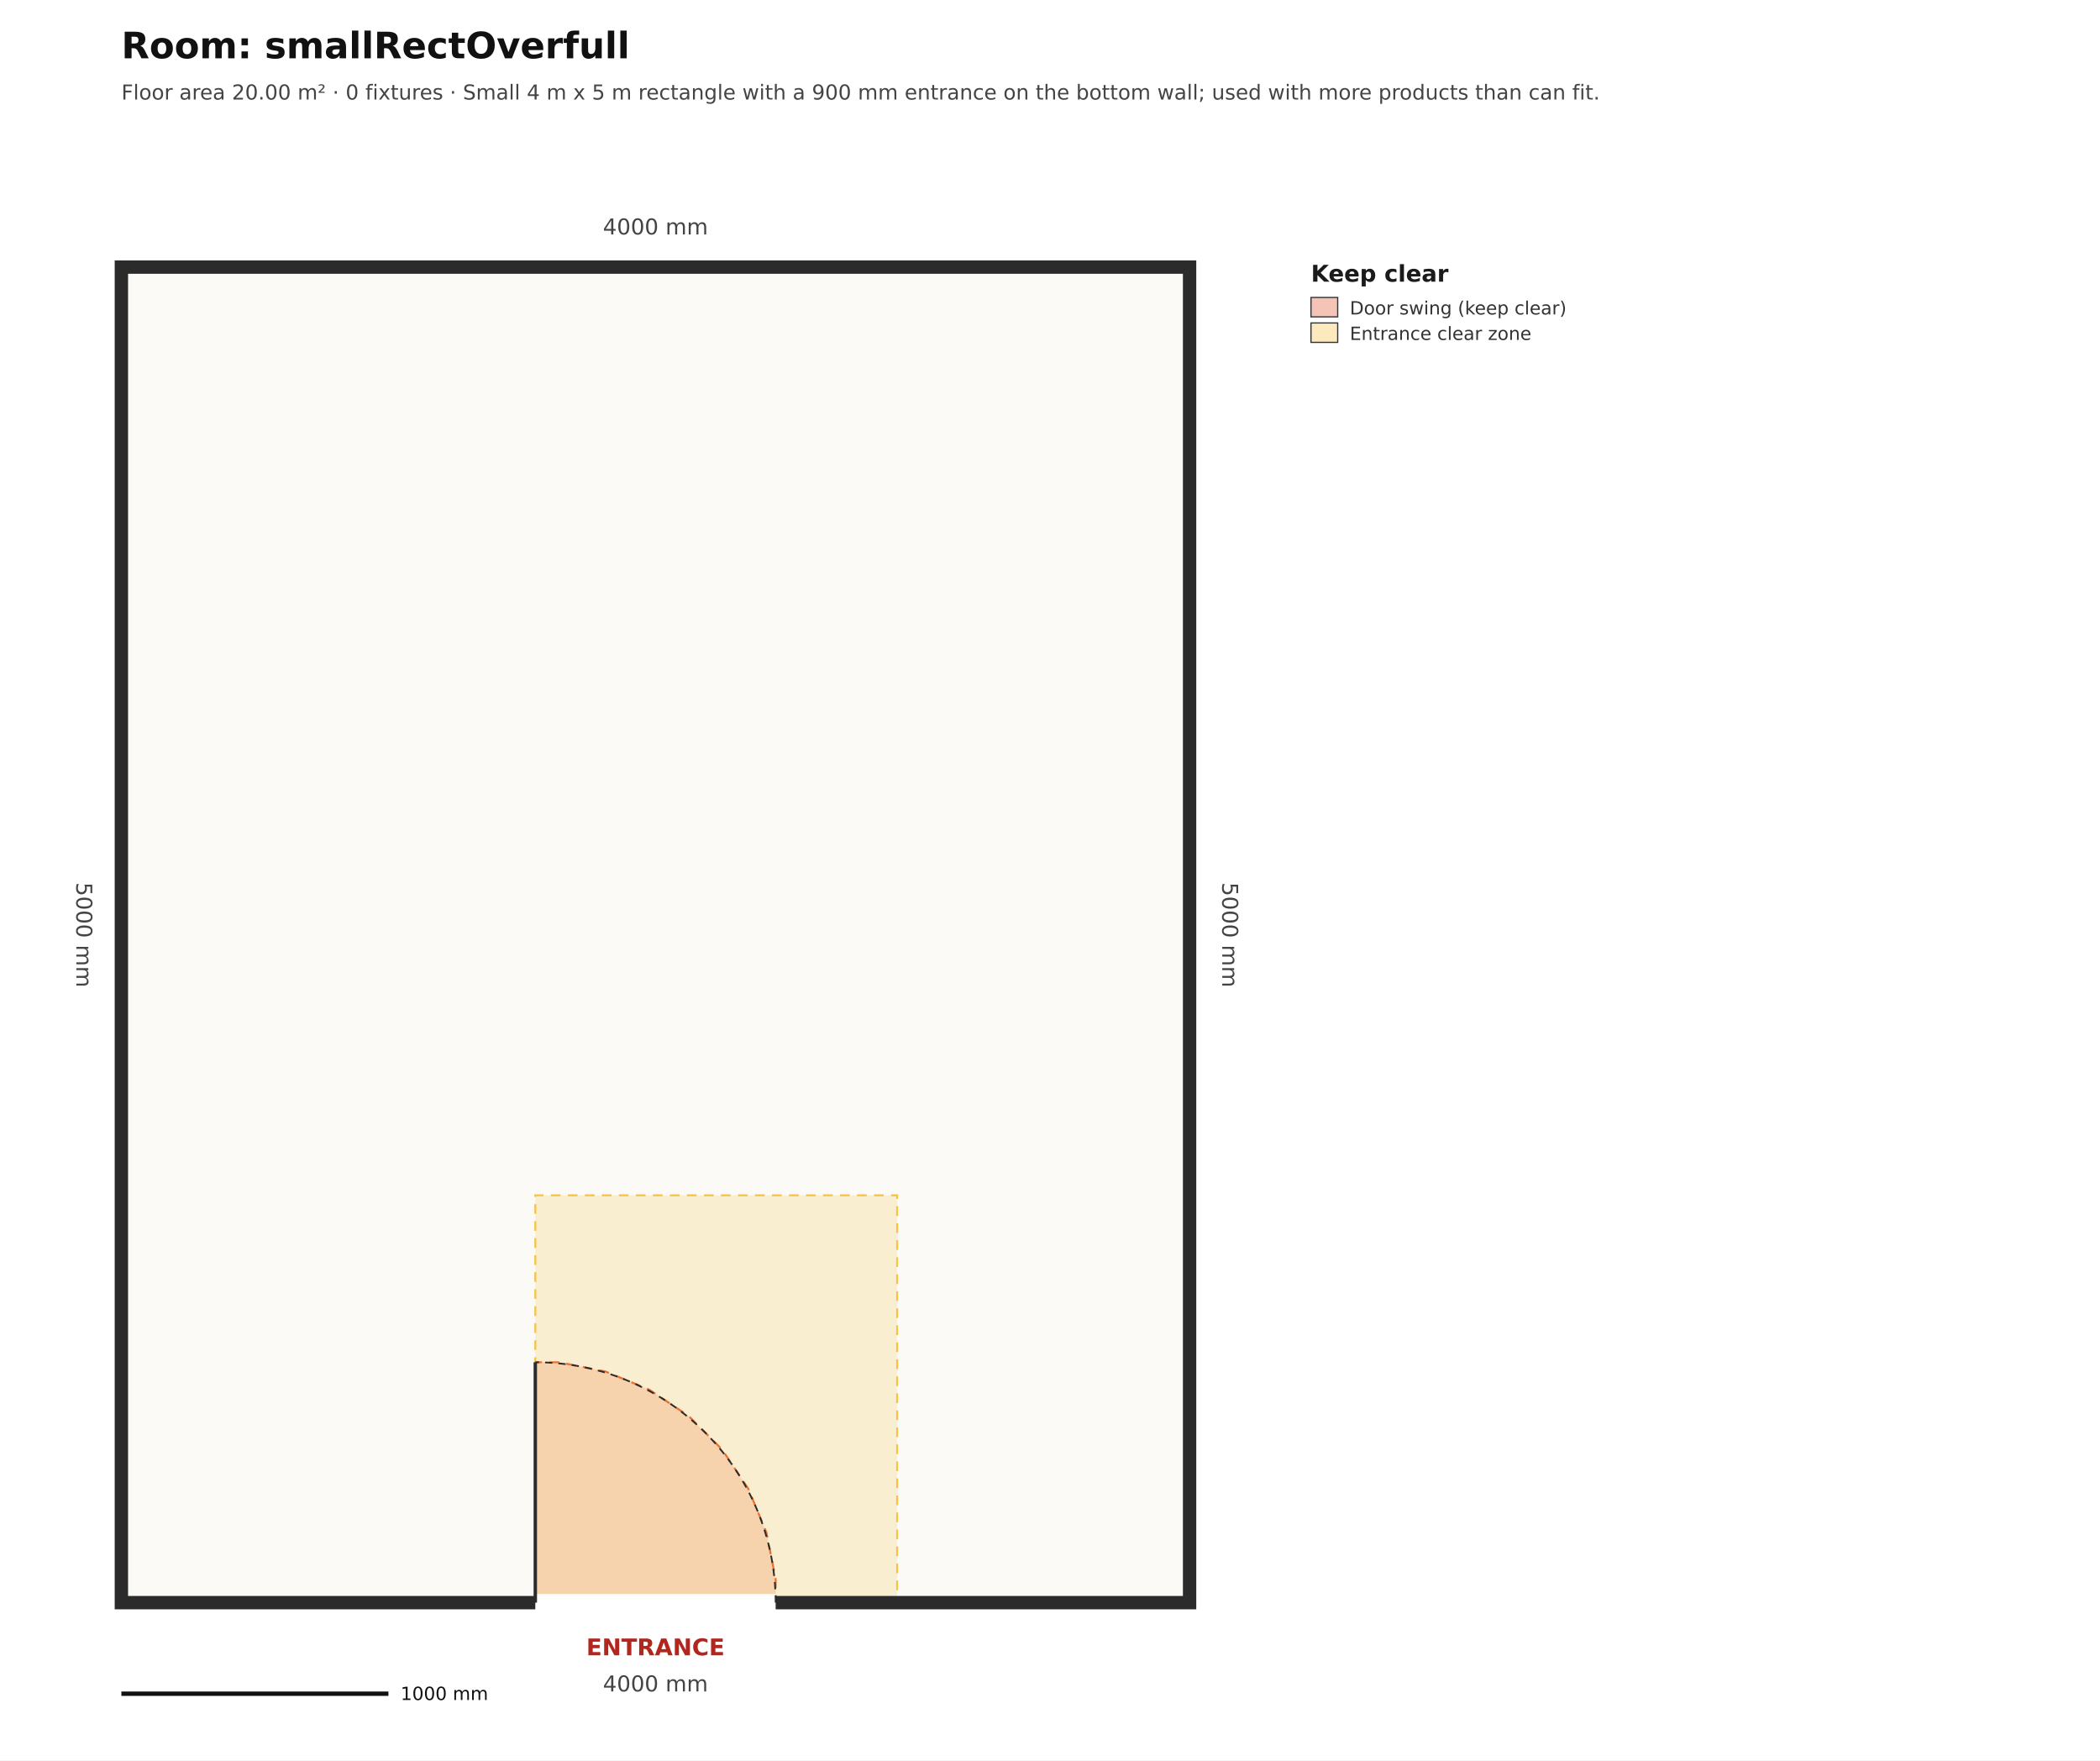
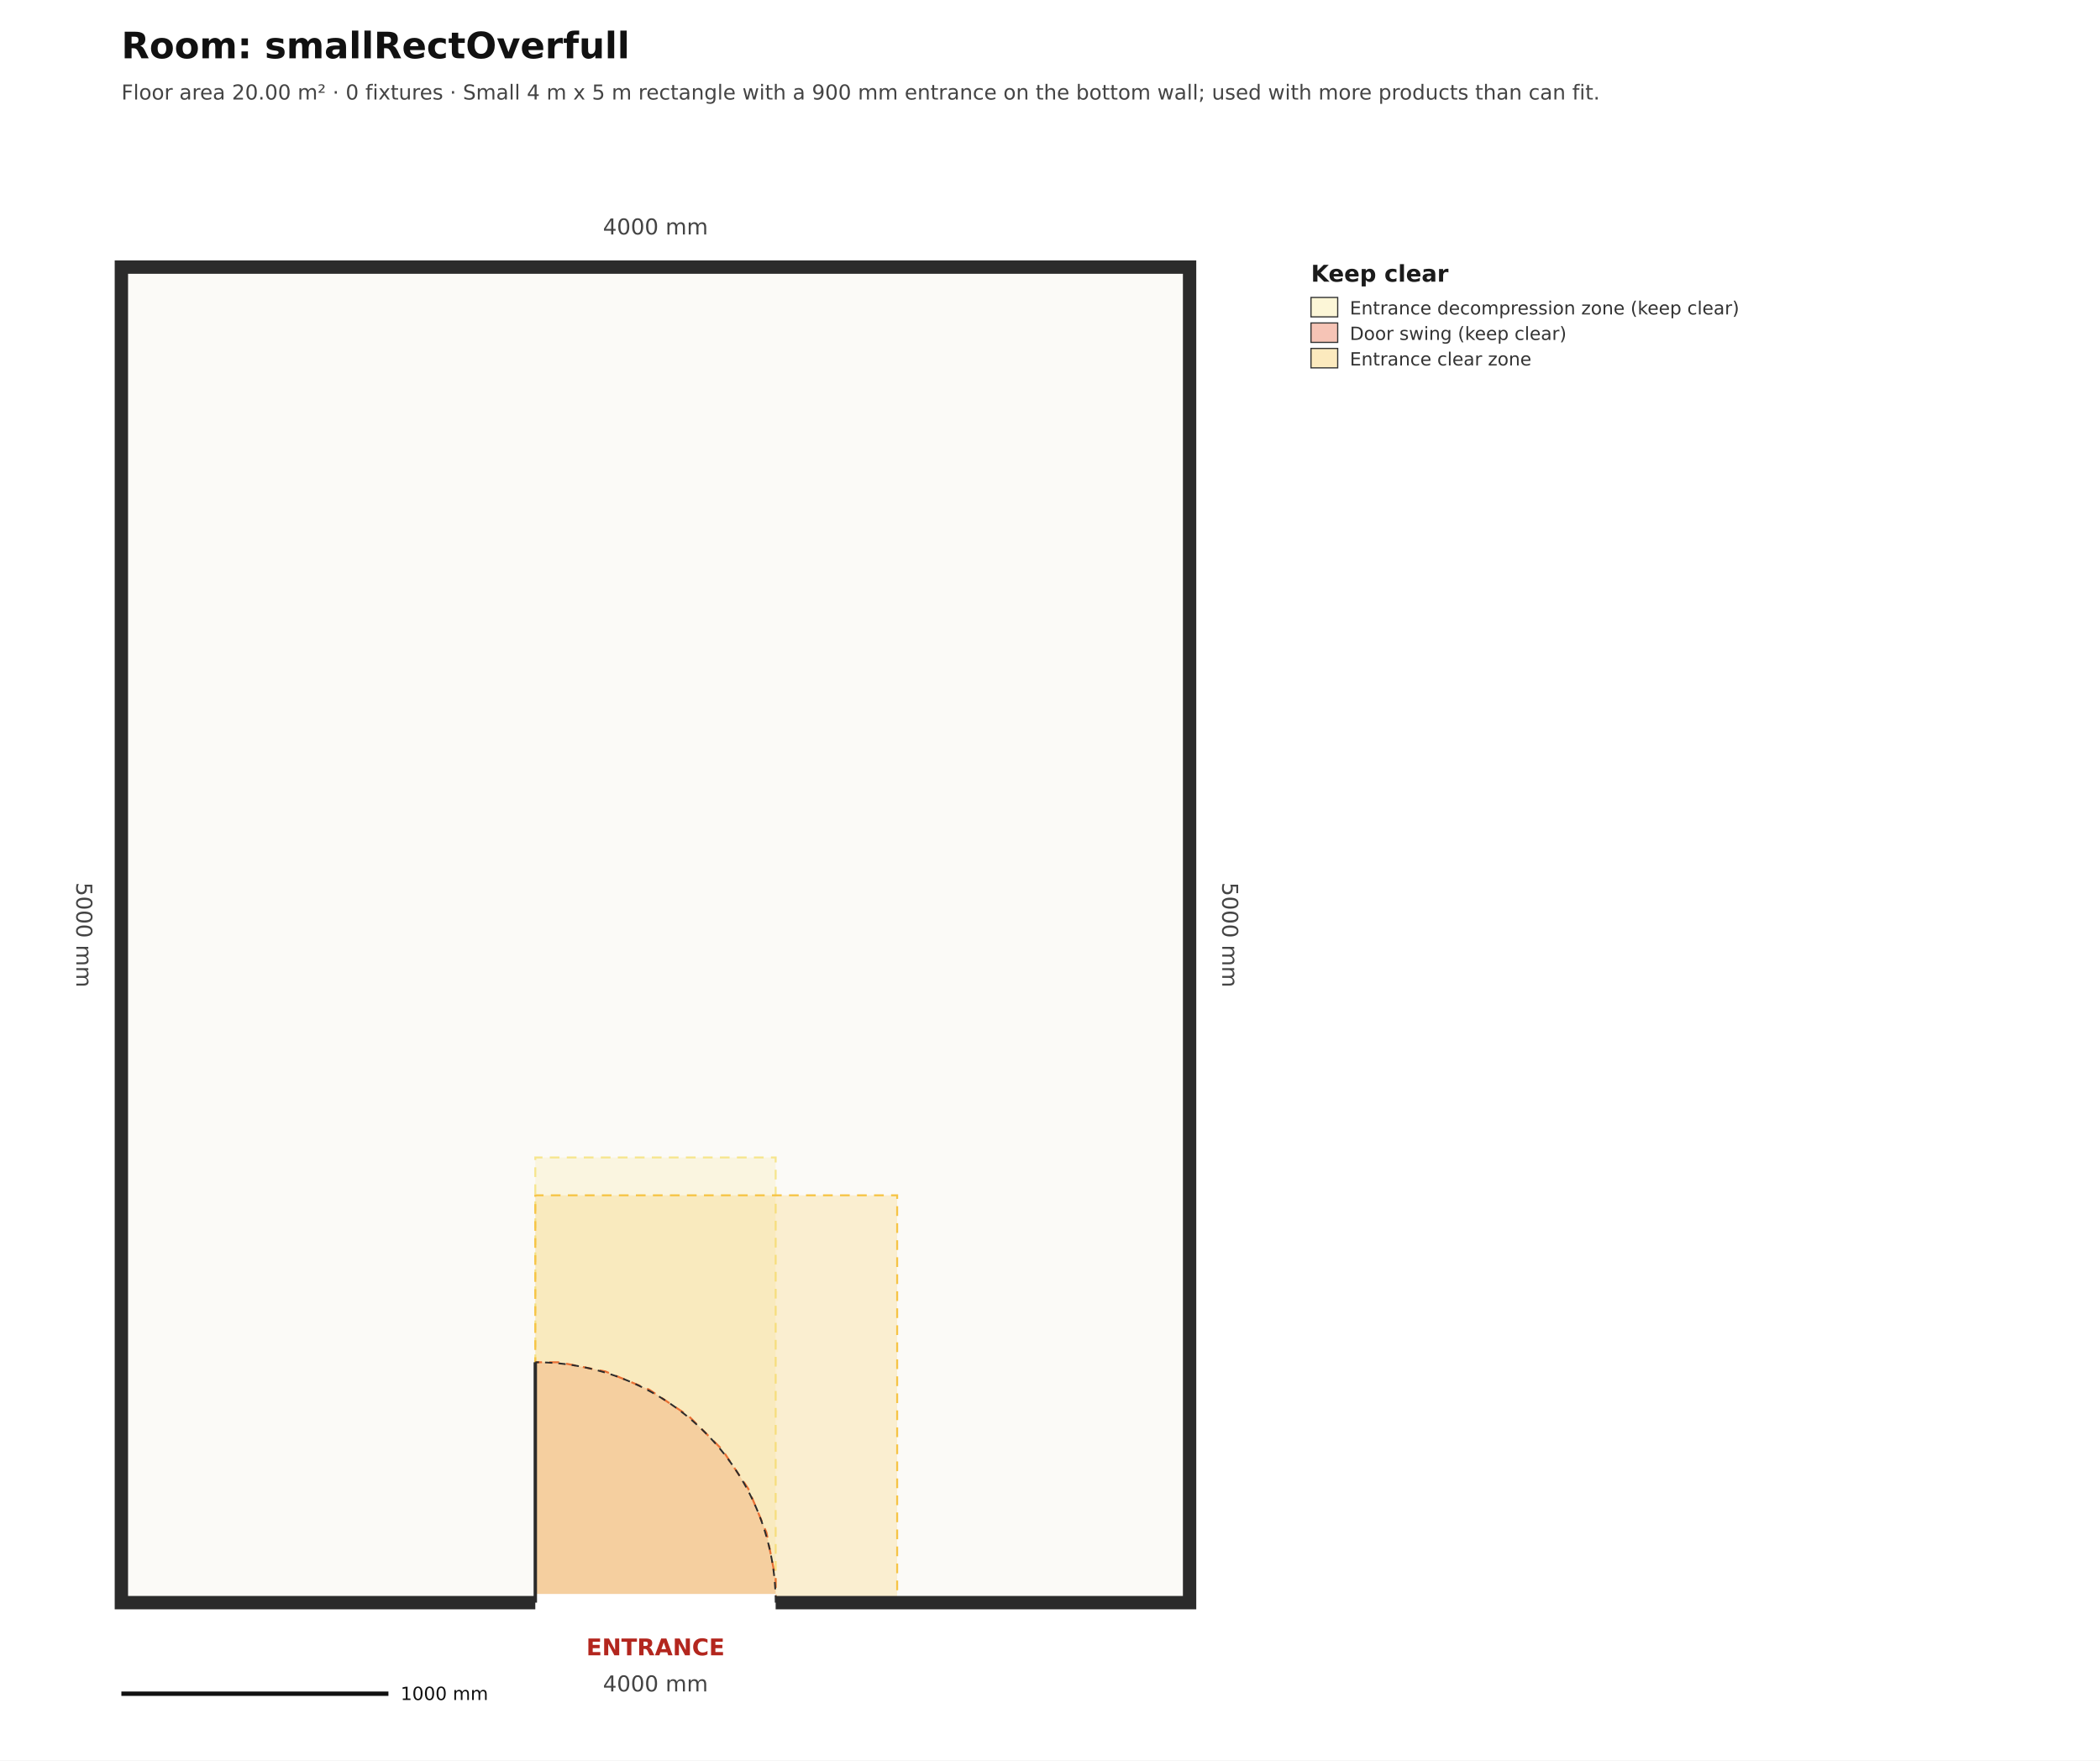
<svg xmlns="http://www.w3.org/2000/svg" viewBox="0 0 7863.6 6590.9" width="7863.6mm" height="6590.9mm" font-family="DejaVu Sans, Arial, sans-serif">
  <rect x="0" y="0" width="7863.6" height="6590.9" fill="#ffffff" />
  <text x="454.5" y="218.2" font-size="136.4" font-weight="bold" fill="#111111">Room: smallRectOverfull</text>
  <text x="454.5" y="372.7" font-size="77.3" fill="#444444">Floor area 20.00 m²  ·  0 fixtures  ·  Small 4 m x 5 m rectangle with a 900 mm entrance on the bottom wall; used with more products than can fit.</text>
  <polygon data-role="room-outline" data-plan-points="0.000,0.000 4000.000,0.000 4000.000,5000.000 0.000,5000.000" points="454.545,6000.000 4454.545,6000.000 4454.545,1000.000 454.545,1000.000" fill="#fbfaf7" stroke="none" />
+   <polygon data-zone-id="entrance:decompression" points="2004.5,6000.0 2904.5,6000.0 2904.5,4333.3 2004.5,4333.3" fill="#f6e58d" fill-opacity="0.22" stroke="#f6e58d" stroke-width="7.3" stroke-dasharray="36.4 27.3" />
  <polygon data-zone-id="entrance:door-swing" points="2004.5,6000.0 2904.5,6000.0 2904.5,5911.4 2870.0,5737.5 2802.1,5573.7 2703.6,5426.3 2578.3,5300.9 2430.9,5202.4 2267.1,5134.6 2093.2,5100.0 2004.5,5100.0" fill="#e4572e" fill-opacity="0.22" stroke="#e4572e" stroke-width="7.3" stroke-dasharray="36.4 27.3" />
  <polygon data-zone-id="entrance:entrance-clear" points="2004.5,6000.0 3359.5,6000.0 3359.5,4475.0 2004.5,4475.0" fill="#f6c445" fill-opacity="0.22" stroke="#f6c445" stroke-width="7.3" stroke-dasharray="36.4 27.3" />
  <polygon points="454.5,6000.0 4454.5,6000.0 4454.5,1000.0 454.5,1000.0" fill="none" stroke="#2b2b2b" stroke-width="50.0" stroke-linejoin="miter" />
  <line data-door-id="entrance" x1="2004.5" y1="6000.0" x2="2904.5" y2="6000.0" stroke="#ffffff" stroke-width="65.0" />
  <line x1="2004.5" y1="6000.0" x2="2004.5" y2="5100.0" stroke="#2b2b2b" stroke-width="12.7" />
  <path d="M 2904.5 6000.0 A 900.0 900.0 0 0 0 2004.5 5100.0" fill="none" stroke="#2b2b2b" stroke-width="6.4" stroke-dasharray="27.3 22.7" />
  <text x="2454.5" y="6172.7" font-size="86.4" font-weight="bold" fill="#b3261e" text-anchor="middle" dominant-baseline="middle">ENTRANCE</text>
  <text data-wall-index="0" data-length-um="4000000" x="2454.5" y="6309.1" font-size="81.8" fill="#444444" text-anchor="middle" dominant-baseline="middle" transform="rotate(0.0 2454.5 6309.1)">4000 mm</text>
  <text data-wall-index="1" data-length-um="5000000" x="4600.0" y="3500.0" font-size="81.8" fill="#444444" text-anchor="middle" dominant-baseline="middle" transform="rotate(90.0 4600.0 3500.0)">5000 mm</text>
  <text data-wall-index="2" data-length-um="4000000" x="2454.5" y="854.5" font-size="81.8" fill="#444444" text-anchor="middle" dominant-baseline="middle" transform="rotate(0.0 2454.5 854.5)">4000 mm</text>
  <text data-wall-index="3" data-length-um="5000000" x="309.1" y="3500.0" font-size="81.8" fill="#444444" text-anchor="middle" dominant-baseline="middle" transform="rotate(90.0 309.1 3500.0)">5000 mm</text>
  <line x1="454.5" y1="6340.9" x2="1454.5" y2="6340.9" stroke="#111111" stroke-width="16.4" />
  <text x="1500.0" y="6340.9" font-size="68.2" fill="#111111" dominant-baseline="central">1000 mm</text>
  <text x="4909.1" y="1054.5" font-size="86.4" font-weight="bold" fill="#1b1b1b">Keep clear</text>
-   <rect x="4909.1" y="1113.6" width="100.0" height="72.7" fill="#e4572e" fill-opacity="0.35" stroke="#333333" stroke-width="4.5" />
-   <text x="5054.5" y="1177.3" font-size="68.2" fill="#333333">Door swing (keep clear)</text>
-   <rect x="4909.1" y="1209.1" width="100.0" height="72.7" fill="#f6c445" fill-opacity="0.35" stroke="#333333" stroke-width="4.5" />
-   <text x="5054.5" y="1272.7" font-size="68.2" fill="#333333">Entrance clear zone</text>
+   <rect x="4909.1" y="1113.6" width="100.0" height="72.7" fill="#f6e58d" fill-opacity="0.35" stroke="#333333" stroke-width="4.5" />
+   <text x="5054.5" y="1177.3" font-size="68.2" fill="#333333">Entrance decompression zone (keep clear)</text>
+   <rect x="4909.1" y="1209.1" width="100.0" height="72.7" fill="#e4572e" fill-opacity="0.35" stroke="#333333" stroke-width="4.5" />
+   <text x="5054.5" y="1272.7" font-size="68.2" fill="#333333">Door swing (keep clear)</text>
+   <rect x="4909.1" y="1304.5" width="100.0" height="72.7" fill="#f6c445" fill-opacity="0.35" stroke="#333333" stroke-width="4.5" />
+   <text x="5054.5" y="1368.2" font-size="68.2" fill="#333333">Entrance clear zone</text>
</svg>
